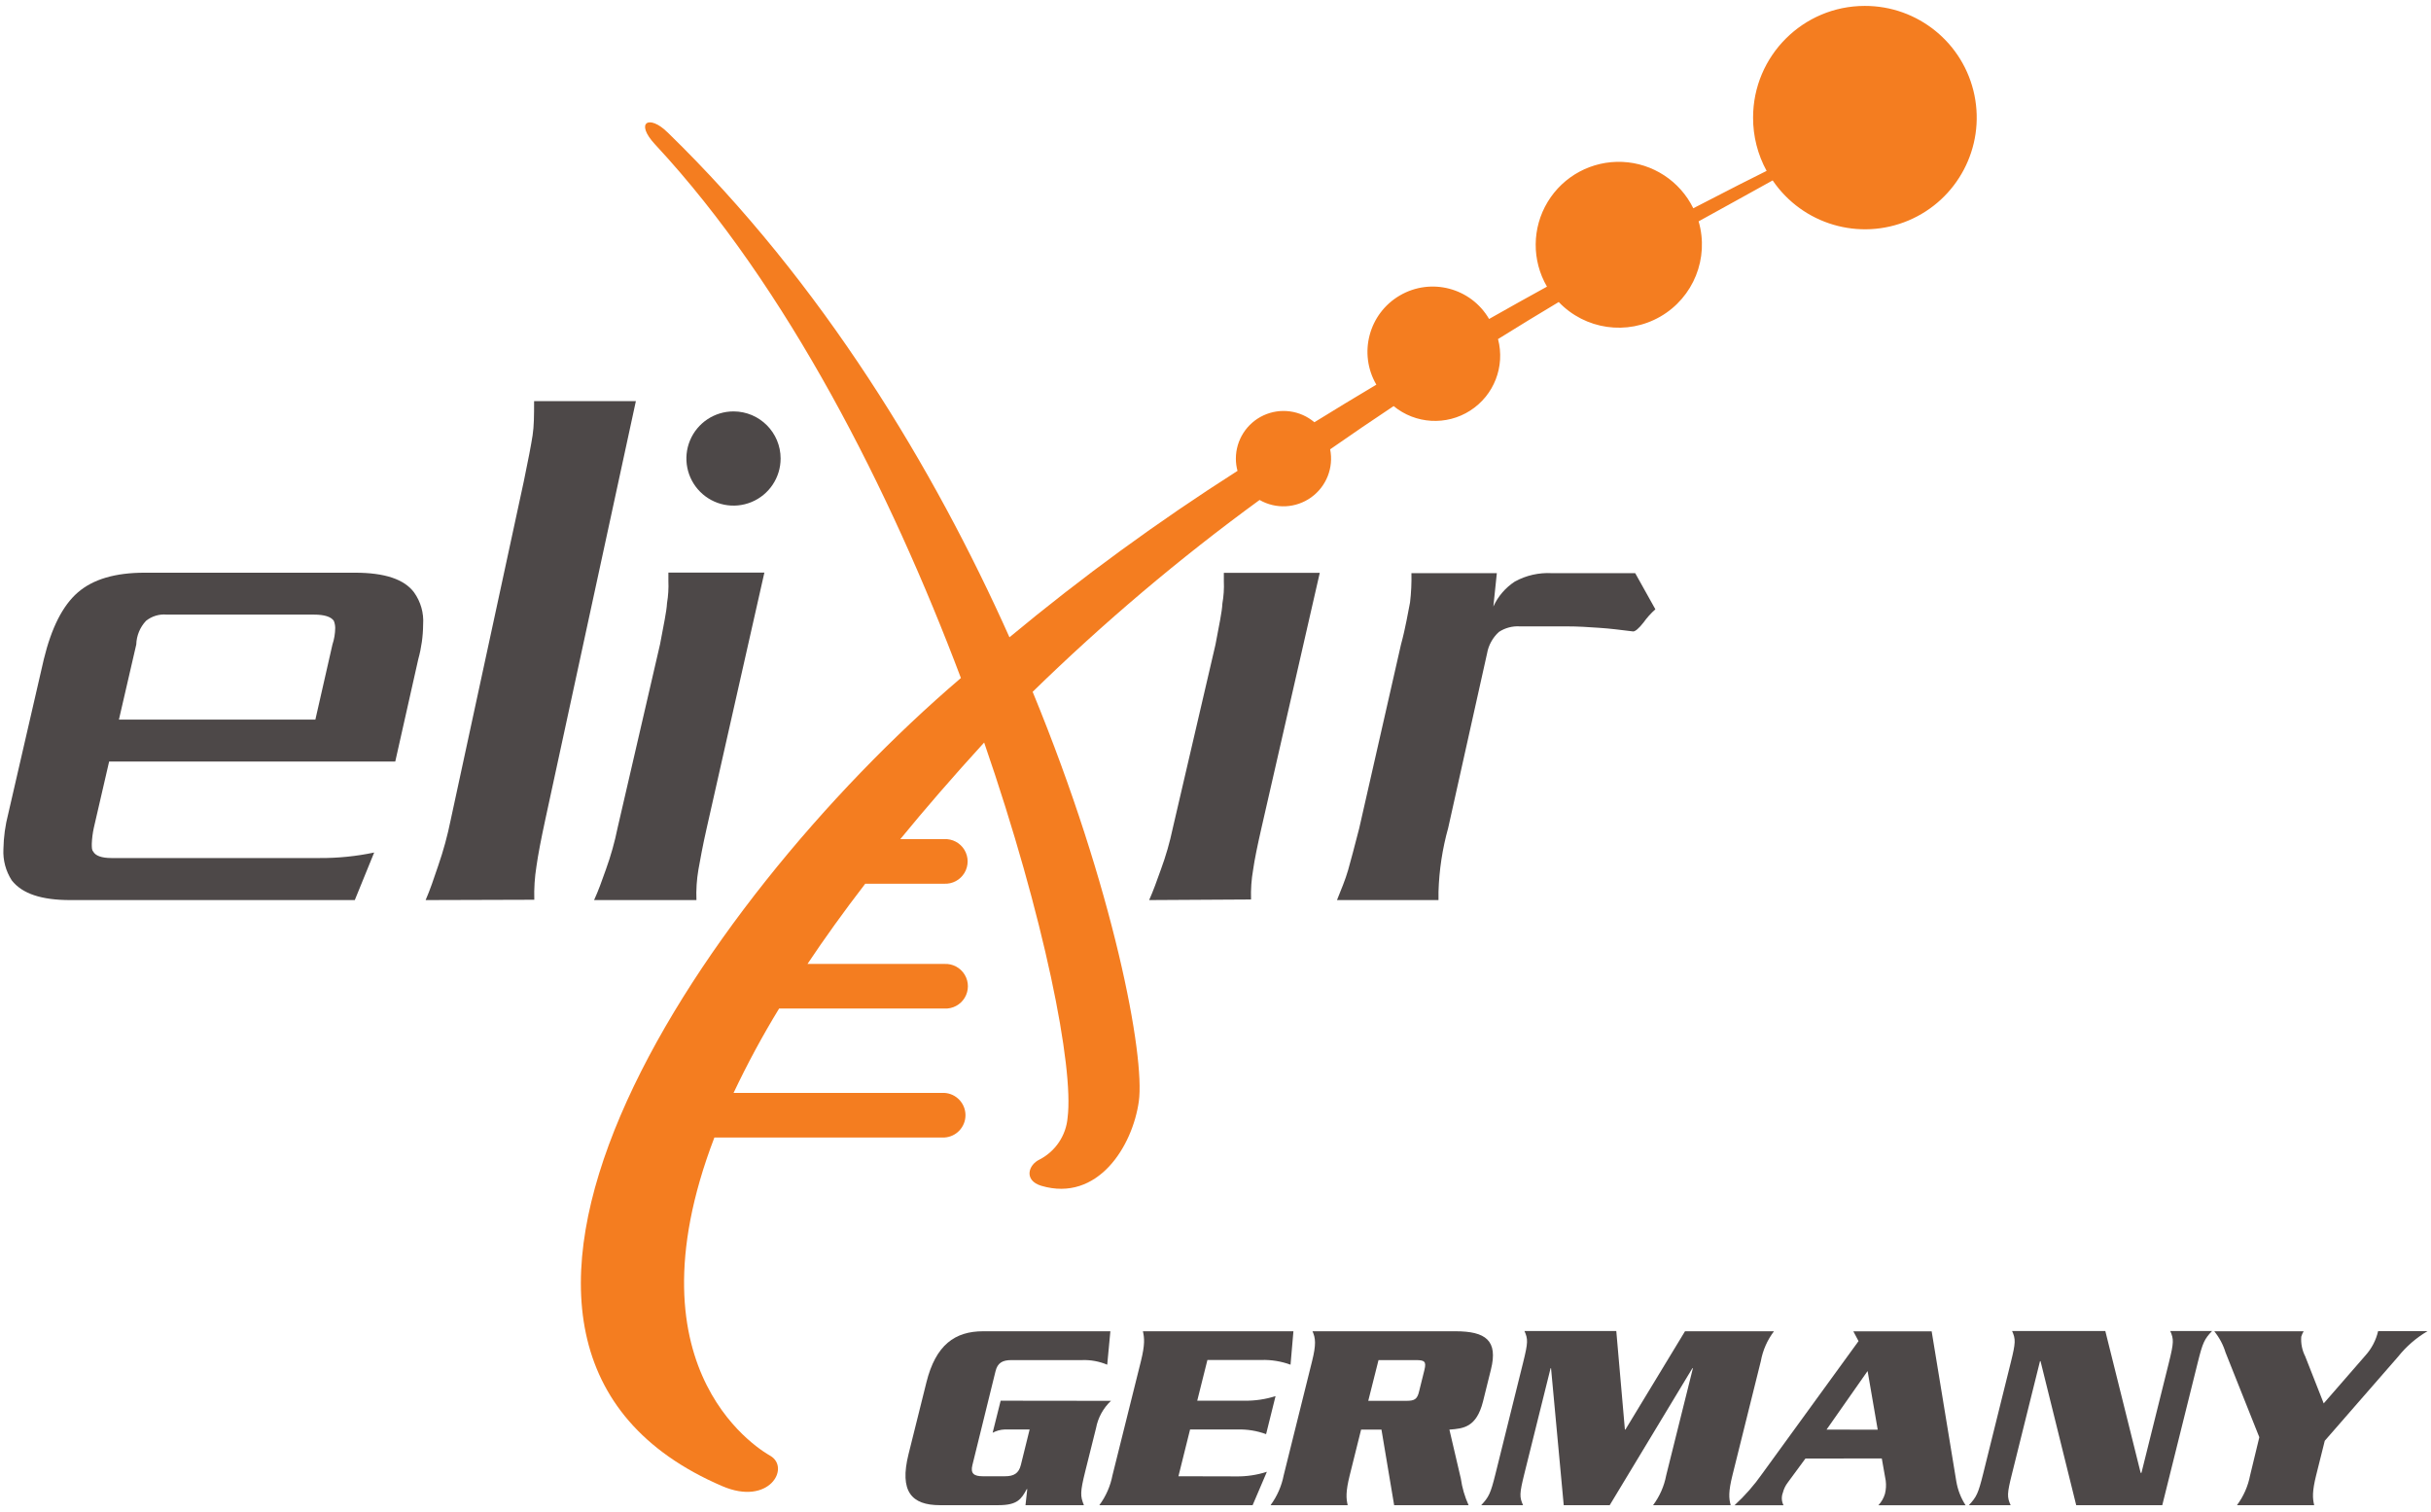
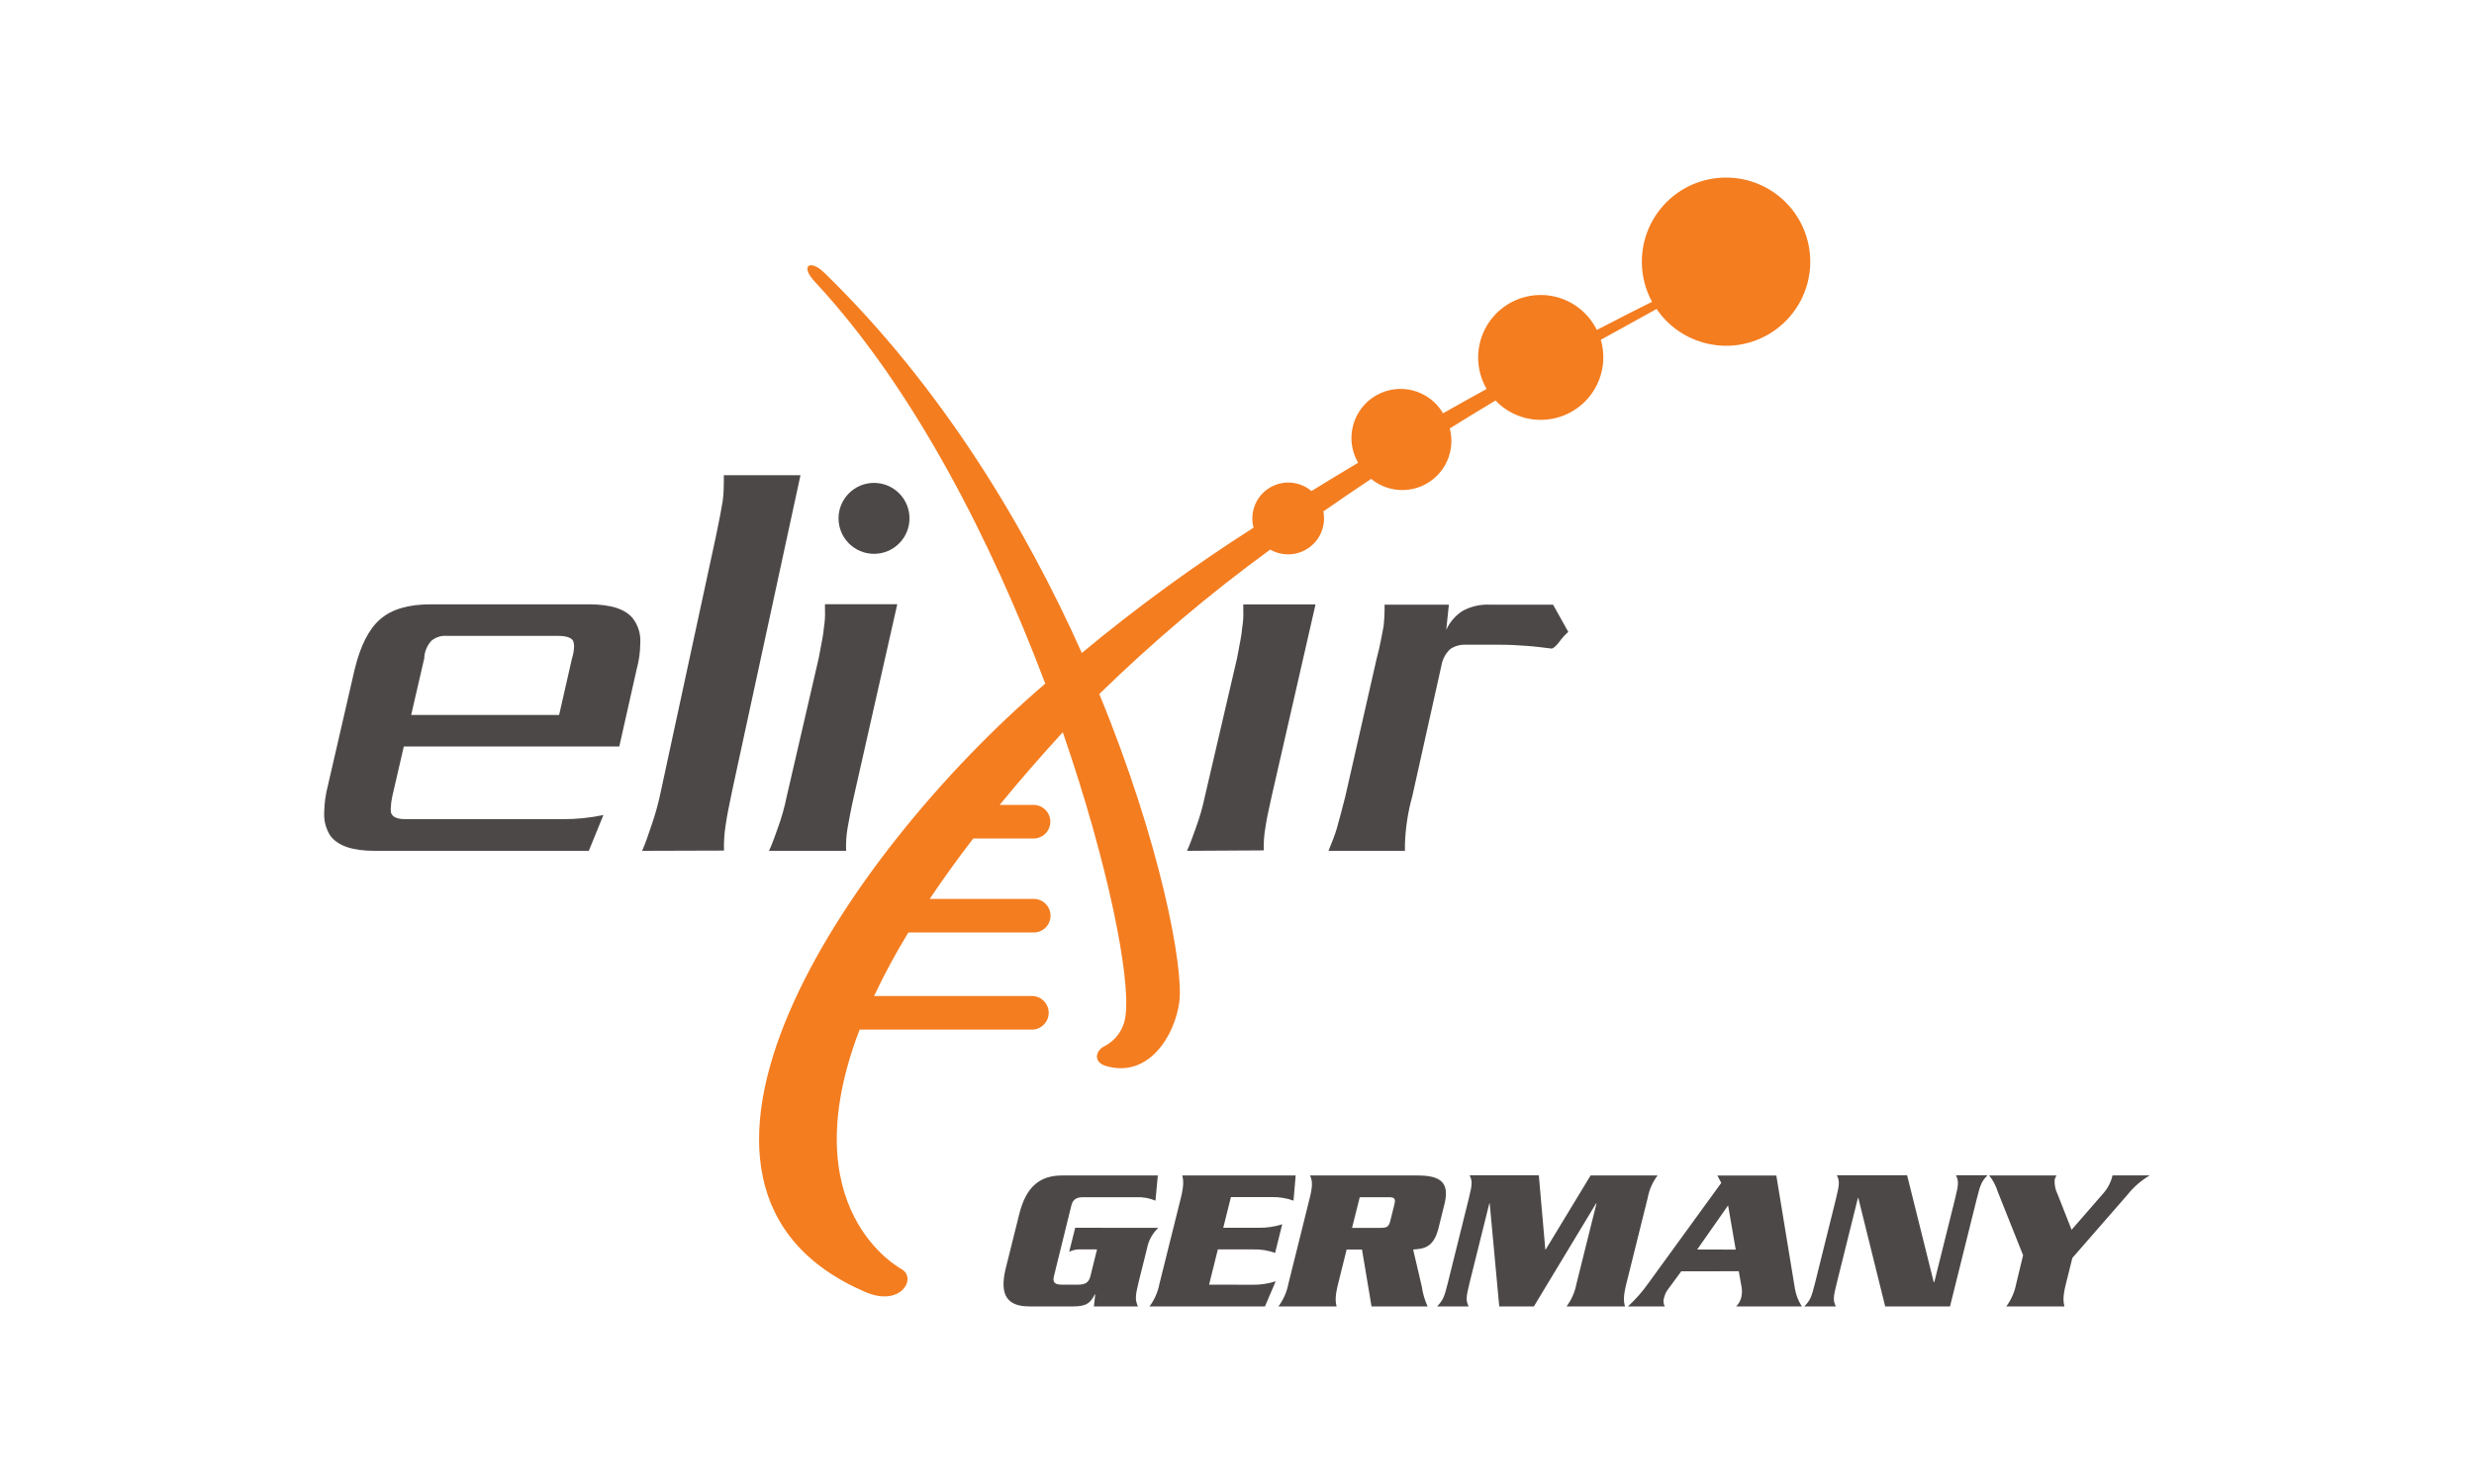
- <svg xmlns="http://www.w3.org/2000/svg" width="370px" height="230px" viewBox="0 0 370 230" version="1.1">
-   <defs />
-   <g id="Page-1" stroke="none" stroke-width="1" fill="none" fill-rule="evenodd">
-     <g id="Nodes">
-       <path d="M90.42,137 C91.05,135.62 91.59,134.14 92.22,132.34 C92.968,130.273 93.563,128.154 94,126 L100.46,98.06 C100.99,95.2 101.46,93.06 101.52,91.81 C101.709,90.69 101.779,89.554 101.73,88.42 L101.73,87.15 L116.34,87.15 L107.57,126 C106.94,128.76 106.57,130.87 106.3,132.36 C106.038,133.892 105.937,135.447 106,137 L90.42,137 Z" id="Shape" fill="#4D4848" />
-       <path d="M283.82,0.9 C274.431,0.9 266.82,8.511 266.82,17.9 C266.812,20.734 267.521,23.524 268.88,26.01 C267.18,26.85 263.24,28.83 257.72,31.7 C255.683,27.551 251.543,24.844 246.925,24.643 C242.307,24.441 237.947,26.777 235.556,30.733 C233.165,34.689 233.124,39.635 235.45,43.63 C232.61,45.19 229.66,46.84 226.64,48.55 C223.879,43.811 217.799,42.209 213.06,44.97 C208.321,47.731 206.719,53.811 209.48,58.55 C206.353,60.41 203.21,62.317 200.05,64.27 C197.892,62.444 194.871,62.036 192.306,63.225 C189.742,64.414 188.101,66.983 188.1,69.81 C188.1,70.438 188.184,71.064 188.35,71.67 C176.261,79.378 164.668,87.838 153.64,97 C142.16,71.32 125.23,43.13 101.64,20.18 L101.57,20.12 C98.81,17.4 96.57,18.6 99.7,21.98 L99.82,22.11 C119.82,43.64 135.54,74.79 146.25,103.2 C105.62,137.89 60.83,205.11 109.92,226.2 C117.07,229.28 120.33,223.4 117.25,221.59 C116.7,221.26 94.83,209.45 108.73,173.14 L143.73,173.14 C145.533,173.042 146.946,171.551 146.946,169.745 C146.946,167.939 145.533,166.448 143.73,166.35 L111.65,166.35 C113.73,161.95 116.043,157.664 118.58,153.51 L143.73,153.51 C144.987,153.578 146.179,152.946 146.828,151.868 C147.477,150.789 147.477,149.441 146.828,148.362 C146.179,147.284 144.987,146.652 143.73,146.72 L122.9,146.72 C125.5,142.83 128.41,138.77 131.69,134.51 L143.69,134.51 C144.947,134.578 146.139,133.946 146.788,132.868 C147.437,131.789 147.437,130.441 146.788,129.362 C146.139,128.284 144.947,127.652 143.69,127.72 L137.03,127.72 C140.83,123.08 145.03,118.23 149.67,113.15 L149.79,113.02 C159.01,139.74 163.46,162.52 162.49,170.11 C162.26,172.83 160.646,175.24 158.22,176.49 C156.5,177.3 155.79,179.67 158.49,180.49 C167.08,183.02 172.37,174.49 173.33,167.64 C174.29,160.79 169.58,135.45 157.17,105.3 C167.972,94.755 179.514,84.996 191.71,76.1 C194.179,77.52 197.25,77.365 199.563,75.704 C201.877,74.043 203.006,71.183 202.45,68.39 C205.69,66.13 208.92,63.93 212.11,61.81 C215.436,64.544 220.146,64.821 223.769,62.495 C227.392,60.17 229.101,55.772 228,51.61 C231.19,49.61 234.28,47.75 237.24,45.97 C241.268,50.185 247.655,51.101 252.706,48.188 C257.756,45.275 260.162,39.287 258.53,33.69 C263.93,30.69 267.87,28.56 269.8,27.46 C274.355,34.158 283.003,36.712 290.466,33.563 C297.929,30.414 302.134,22.437 300.514,14.501 C298.894,6.564 291.9,0.873 283.8,0.9 L283.82,0.9 Z" id="Shape" fill="#F47D20" />
-       <path d="M54,137 L10.69,137 C6.35,137 3.39,136.05 1.79,134 C0.876,132.586 0.432,130.921 0.52,129.24 C0.552,127.417 0.8,125.604 1.26,123.84 L6.67,100.34 C7.83,95.58 9.52,92.19 11.85,90.17 C14.18,88.15 17.57,87.17 22.02,87.17 L54.02,87.17 C58.57,87.17 61.53,88.17 63.02,90.17 C64.035,91.586 64.523,93.312 64.4,95.05 C64.387,96.838 64.138,98.617 63.66,100.34 L60.16,115.91 L16.61,115.91 L14.28,126 C14.105,126.803 14.001,127.619 13.97,128.44 C13.97,128.97 13.97,129.39 14.18,129.6 C14.5,130.24 15.45,130.6 16.94,130.6 L48.69,130.6 C51.465,130.617 54.235,130.335 56.95,129.76 L54,137 Z M50.6,98.1 C50.87,97.28 51.012,96.423 51.02,95.56 C51.013,95.197 50.942,94.838 50.81,94.5 C50.38,93.86 49.33,93.55 47.81,93.55 L25.4,93.55 C24.256,93.437 23.114,93.778 22.22,94.5 C21.304,95.479 20.778,96.76 20.74,98.1 L18.1,109.53 L48,109.53 L50.6,98.1 Z" id="Shape" fill="#4D4848" />
-       <path d="M64.78,137 C65.45,135.46 66.01,133.8 66.69,131.78 C67.484,129.493 68.122,127.154 68.6,124.78 L79.72,73.28 C80.39,70.07 80.84,67.7 81.06,66.28 C81.28,64.86 81.29,63.2 81.29,61.06 L96.78,61.06 L83,124.72 C82.333,127.807 81.883,130.183 81.65,131.85 C81.38,133.536 81.269,135.243 81.32,136.95 L64.78,137 Z" id="Shape" fill="#4D4848" />
-       <path d="M243.4,95.56 C241.8,95.45 240.22,95.34 238.4,95.34 L231.31,95.34 C230.186,95.272 229.07,95.57 228.13,96.19 C227.183,97.054 226.55,98.207 226.33,99.47 L220.42,126 C219.534,129.175 219.037,132.445 218.94,135.74 L218.94,137 L203.49,137 C204.12,135.41 204.76,133.92 205.18,132.45 C205.6,130.98 206.13,128.95 206.87,126.09 L213.22,98.15 C213.97,95.39 214.28,93.28 214.61,91.69 C214.785,90.213 214.855,88.726 214.82,87.24 L227.82,87.24 L227.29,92.32 C227.999,90.764 229.137,89.443 230.57,88.51 C232.286,87.574 234.228,87.134 236.18,87.24 L248.88,87.24 L251.95,92.74 C251.278,93.339 250.675,94.009 250.15,94.74 C249.41,95.69 248.88,96.11 248.57,96.11 C246.68,95.88 245,95.66 243.4,95.56 L243.4,95.56 Z" id="Shape" fill="#4D4848" />
-       <path d="M174.9,137 C175.52,135.62 176.05,134.14 176.69,132.34 C177.441,130.303 178.042,128.214 178.49,126.09 L185,98.1 C185.53,95.24 186,93.1 186.05,91.85 C186.248,90.732 186.321,89.595 186.27,88.46 L186.27,87.19 L200.87,87.19 L192,126 C191.37,128.76 190.94,130.87 190.73,132.36 C190.467,133.862 190.36,135.386 190.41,136.91 L174.9,137 Z" id="Shape" fill="#4D4848" />
-       <path d="M118.81,69.79 C118.81,72.691 117.062,75.306 114.382,76.415 C111.701,77.524 108.616,76.909 106.567,74.856 C104.517,72.804 103.906,69.718 105.019,67.039 C106.132,64.36 108.749,62.616 111.65,62.62 C115.606,62.626 118.81,65.834 118.81,69.79 L118.81,69.79 Z" id="Shape" fill="#4D4848" />
-       <path d="M169.09,213.22 C167.915,214.325 167.12,215.775 166.82,217.36 L165.19,223.89 C164.38,227.16 164.41,227.7 164.97,229.1 L156.08,229.1 L156.35,226.66 L156.27,226.66 C155.44,228.19 154.84,229.1 151.98,229.1 L143.05,229.1 C138.75,229.1 136.86,227.03 138.28,221.33 L141,210.41 C142.42,204.7 145.34,202.63 149.64,202.63 L169,202.63 L168.52,207.72 C167.294,207.203 165.969,206.964 164.64,207.02 L153.92,207.02 C152.6,207.02 151.83,207.43 151.52,208.71 L148,223 C147.68,224.28 148.24,224.7 149.57,224.7 L152.96,224.7 C154.28,224.7 155.05,224.28 155.37,223 L156.71,217.58 L152.9,217.58 C152.263,217.605 151.64,217.776 151.08,218.08 L152.3,213.2 L169.09,213.22 Z" id="Shape" fill="#4D4848" />
-       <path d="M188.1,224.72 C189.701,224.749 191.296,224.513 192.82,224.02 L190.65,229.1 L167.32,229.1 C168.32,227.753 169.004,226.198 169.32,224.55 L173.65,207.18 C174.27,204.66 174.19,203.67 173.95,202.63 L196.86,202.63 L196.42,207.72 C195.006,207.201 193.506,206.956 192,207 L183.77,207 L182.22,213.2 L189.42,213.2 C191.021,213.222 192.615,212.986 194.14,212.5 L192.7,218.29 C191.302,217.777 189.819,217.536 188.33,217.58 L181.13,217.58 L179.36,224.7 L188.1,224.72 Z" id="Shape" fill="#4D4848" />
-       <path d="M207.16,217.6 L205.43,224.55 C204.8,227.08 204.88,228.07 205.12,229.1 L193.38,229.1 C194.376,227.751 195.059,226.196 195.38,224.55 L199.7,207.18 C200.33,204.66 200.24,203.67 199.76,202.63 L221.51,202.63 C226.14,202.63 228.03,204.04 226.92,208.46 L225.71,213.34 C224.71,217.23 222.79,217.44 220.6,217.6 L222.34,225.05 C222.538,226.449 222.936,227.813 223.52,229.1 L212.19,229.1 L210.26,217.6 L207.16,217.6 Z M208.25,213.22 L214,213.22 C215.29,213.22 215.71,213.01 216,211.73 L216.8,208.51 C217.12,207.22 216.8,207.02 215.52,207.02 L209.81,207.02 L208.25,213.22 Z" id="Shape" fill="#4D4848" />
-       <path d="M256.46,202.63 L270,202.63 C268.985,203.969 268.3,205.527 268,207.18 L263.68,224.55 C263.05,227.08 263.13,228.07 263.41,229.1 L251.6,229.1 C252.605,227.756 253.289,226.199 253.6,224.55 L257.66,208.26 L257.58,208.26 L245,229.1 L238,229.1 L236.07,208.26 L236,208.26 L232,224.35 C231.26,227.35 231.25,227.86 231.81,229.1 L225.44,229.1 C226.61,227.86 226.87,227.32 227.61,224.35 L231.83,207.35 C232.57,204.35 232.58,203.83 232.02,202.59 L246,202.59 L247.31,217.59 L247.39,217.59 L256.46,202.63 Z" id="Shape" fill="#4D4848" />
-       <path d="M274.79,222 L272.11,225.64 C271.752,226.106 271.494,226.64 271.35,227.21 C271.113,227.829 271.149,228.519 271.45,229.11 L264,229.11 C265.574,227.669 266.986,226.059 268.21,224.31 L282.87,204.13 L282.08,202.64 L294,202.64 L297.75,225.47 C297.968,226.766 298.448,228.005 299.16,229.11 L285.89,229.11 C286.355,228.62 286.698,228.027 286.89,227.38 C287.054,226.727 287.095,226.048 287.01,225.38 L286.41,221.99 L274.79,222 Z M285.79,217.61 L284.25,208.68 L278,217.6 L285.79,217.61 Z" id="Shape" fill="#4D4848" />
-       <path d="M310.57,207.18 L310.49,207.18 L306.22,224.35 C305.47,227.35 305.46,227.86 306.02,229.1 L299.66,229.1 C300.83,227.86 301.09,227.32 301.83,224.35 L306.05,207.35 C306.79,204.35 306.8,203.83 306.24,202.59 L320.43,202.59 L325.81,224.18 L325.93,224.18 L330.12,207.35 C330.86,204.35 330.87,203.83 330.31,202.59 L336.68,202.59 C335.5,203.83 335.25,204.37 334.51,207.35 L329.1,229.1 L316,229.1 L310.57,207.18 Z" id="Shape" fill="#4D4848" />
-       <path d="M343.87,218.76 L338.73,205.86 C338.37,204.683 337.786,203.586 337.01,202.63 L350.62,202.63 C350.46,202.889 350.335,203.168 350.25,203.46 C350.176,204.497 350.387,205.534 350.86,206.46 L353.67,213.61 L360.04,206.29 C360.977,205.244 361.634,203.978 361.95,202.61 L369.48,202.61 C367.757,203.619 366.235,204.938 364.99,206.5 L353.83,219.3 L352.52,224.55 C351.89,227.08 351.98,228.07 352.22,229.1 L340.47,229.1 C341.47,227.753 342.154,226.198 342.47,224.55 L343.87,218.76 Z" id="Shape" fill="#4D4848" />
-     </g>
+ <svg xmlns="http://www.w3.org/2000/svg" width="500" height="300" viewBox="0 100 500 300">
+   <defs>
+     <style>.cls-1{fill:#4d4848;}.cls-2{fill:#f47d20;}</style>
+   </defs>
+   <g id="Nodes">
+     <path class="cls-1" d="M155.42,272c.63-1.38,1.17-2.86,1.8-4.66A44.79,44.79,0,0,0,159,261l6.46-27.94c.53-2.86,1-5,1.06-6.25a16.19,16.19,0,0,0,.21-3.39v-1.27h14.61L172.57,261c-.63,2.76-1,4.87-1.27,6.36A22.21,22.21,0,0,0,171,272Z" />
+     <path class="cls-2" d="M348.82,135.9a17,17,0,0,0-17,17,16.81,16.81,0,0,0,2.06,8.11c-1.7.84-5.64,2.82-11.16,5.69a12.64,12.64,0,1,0-22.27,11.93c-2.84,1.56-5.79,3.21-8.81,4.92a9.93,9.93,0,0,0-17.16,10q-4.69,2.79-9.43,5.72a7.26,7.26,0,0,0-11.95,5.54,7.08,7.08,0,0,0,.25,1.86A342.1,342.1,0,0,0,218.64,232c-11.48-25.68-28.41-53.87-52-76.82l-.07-.06c-2.76-2.72-5-1.52-1.87,1.86l.12.13c20,21.53,35.72,52.68,46.43,81.09-40.63,34.69-85.42,101.91-36.33,123,7.15,3.08,10.41-2.8,7.33-4.61-.55-.33-22.42-12.14-8.52-48.45h35a3.4,3.4,0,0,0,0-6.79H176.65a136.82,136.82,0,0,1,6.93-12.84h25.15a3.4,3.4,0,1,0,0-6.79H187.9c2.6-3.89,5.51-7.95,8.79-12.21h12a3.4,3.4,0,1,0,0-6.79h-6.66c3.8-4.64,8-9.49,12.64-14.57l.12-.13c9.22,26.72,13.67,49.5,12.7,57.09a7.93,7.93,0,0,1-4.27,6.38c-1.72.81-2.43,3.18.27,4,8.59,2.53,13.88-6,14.84-12.85s-3.75-32.19-16.16-62.34a316.22,316.22,0,0,1,34.54-29.2,7.26,7.26,0,0,0,10.74-7.71c3.24-2.26,6.47-4.46,9.66-6.58A9.92,9.92,0,0,0,293,186.61c3.19-2,6.28-3.86,9.24-5.64a12.65,12.65,0,0,0,21.29-12.28c5.4-3,9.34-5.13,11.27-6.23a17,17,0,1,0,14-26.56Z" />
+     <path class="cls-1" d="M119,272H75.69c-4.34,0-7.3-.95-8.9-3a8,8,0,0,1-1.27-4.76,23,23,0,0,1,.74-5.4l5.41-23.5c1.16-4.76,2.85-8.15,5.18-10.17s5.72-3,10.17-3h32c4.55,0,7.51,1,9,3a7.47,7.47,0,0,1,1.38,4.88,20.37,20.37,0,0,1-.74,5.29l-3.5,15.57H81.61L79.28,261a13.87,13.87,0,0,0-.31,2.44c0,.53,0,.95.21,1.16.32.64,1.27,1,2.76,1h31.75a38.76,38.76,0,0,0,8.26-.84ZM115.6,233.1a8.38,8.38,0,0,0,.42-2.54,3.07,3.07,0,0,0-.21-1.06c-.43-.64-1.48-.95-3-.95H90.4a4.38,4.38,0,0,0-3.18.95,5.5,5.5,0,0,0-1.48,3.6L83.1,244.53H113Z" />
+     <path class="cls-1" d="M129.78,272c.67-1.54,1.23-3.2,1.91-5.22a53.53,53.53,0,0,0,1.91-7l11.12-51.5c.67-3.21,1.12-5.58,1.34-7s.23-3.08.23-5.22h15.49L148,259.72q-1,4.63-1.35,7.13a27.12,27.12,0,0,0-.33,5.1Z" />
+     <path class="cls-1" d="M308.4,230.56c-1.6-.11-3.18-.22-5-.22h-7.09a5.2,5.2,0,0,0-3.18.85,5.78,5.78,0,0,0-1.8,3.28L285.42,261a40.68,40.68,0,0,0-1.48,9.74V272H268.49c.63-1.59,1.27-3.08,1.69-4.55s.95-3.5,1.69-6.36l6.35-27.94c.75-2.76,1.06-4.87,1.39-6.46a31.58,31.58,0,0,0,.21-4.45h13l-.53,5.08a9,9,0,0,1,3.28-3.81,10.52,10.52,0,0,1,5.61-1.27h12.7l3.07,5.5a12.26,12.26,0,0,0-1.8,2c-.74.95-1.27,1.37-1.58,1.37C311.68,230.88,310,230.66,308.4,230.56Z" />
+     <path class="cls-1" d="M239.9,272c.62-1.38,1.15-2.86,1.79-4.66a44.79,44.79,0,0,0,1.8-6.25L250,233.1c.53-2.86,1-5,1.05-6.25a15.47,15.47,0,0,0,.22-3.39v-1.27h14.6L257,261c-.63,2.76-1.06,4.87-1.27,6.36a22.21,22.21,0,0,0-.32,4.55Z" />
+     <path class="cls-1" d="M183.81,204.79a7.17,7.17,0,1,1-7.16-7.17A7.17,7.17,0,0,1,183.81,204.79Z" />
+     <path class="cls-1" d="M234.09,348.22a7.63,7.63,0,0,0-2.27,4.14l-1.63,6.53c-.81,3.27-.78,3.81-.22,5.21h-8.89l.27-2.44h-.08c-.83,1.53-1.43,2.44-4.29,2.44h-8.93c-4.3,0-6.19-2.07-4.77-7.77L206,345.41c1.42-5.71,4.34-7.78,8.64-7.78H234l-.48,5.09a9,9,0,0,0-3.88-.7H218.92c-1.32,0-2.09.41-2.4,1.69L213,358c-.32,1.28.24,1.7,1.57,1.7h3.39c1.32,0,2.09-.42,2.41-1.7l1.34-5.42H217.9a4.16,4.16,0,0,0-1.82.5l1.22-4.88Z" />
+     <path class="cls-1" d="M253.1,359.72a14.47,14.47,0,0,0,4.72-.7l-2.17,5.08H232.32a11.16,11.16,0,0,0,2-4.55l4.33-17.37c.62-2.52.54-3.51.3-4.55h22.91l-.44,5.09A11.82,11.82,0,0,0,257,342h-8.23l-1.55,6.2h7.2a14.87,14.87,0,0,0,4.72-.7l-1.44,5.79a11.68,11.68,0,0,0-4.37-.71h-7.2l-1.77,7.12Z" />
+     <path class="cls-1" d="M272.16,352.6l-1.73,6.95c-.63,2.53-.55,3.52-.31,4.55H258.38a11.3,11.3,0,0,0,2-4.55l4.32-17.37c.63-2.52.54-3.51.06-4.55h21.75c4.63,0,6.52,1.41,5.41,5.83l-1.21,4.88c-1,3.89-2.92,4.1-5.11,4.26l1.74,7.45a14.82,14.82,0,0,0,1.18,4.05H277.19l-1.93-11.5Zm1.09-4.38H279c1.29,0,1.71-.21,2-1.49l.8-3.22c.32-1.29,0-1.49-1.28-1.49h-5.71Z" />
+     <path class="cls-1" d="M321.46,337.63H335a10.7,10.7,0,0,0-2,4.55l-4.32,17.37c-.63,2.53-.55,3.52-.27,4.55H316.6a11,11,0,0,0,2-4.55l4.06-16.29h-.08L310,364.1h-7l-1.93-20.84H301l-4,16.09c-.74,3-.75,3.51-.19,4.75h-6.37c1.17-1.24,1.43-1.78,2.17-4.75l4.22-17c.74-3,.75-3.52.19-4.76H311l1.31,15h.08Z" />
+     <path class="cls-1" d="M339.79,357l-2.68,3.64a4.31,4.31,0,0,0-.76,1.57,2.34,2.34,0,0,0,.1,1.9H329a29.23,29.23,0,0,0,4.21-4.8l14.66-20.18-.79-1.49H359l3.75,22.83a9.69,9.69,0,0,0,1.41,3.64H350.89a4.28,4.28,0,0,0,1-1.73,5.42,5.42,0,0,0,.12-2l-.6-3.39Zm11-4.39-1.54-8.93L343,352.6Z" />
+     <path class="cls-1" d="M375.57,342.18h-.08l-4.27,17.17c-.75,3-.76,3.51-.2,4.75h-6.36c1.17-1.24,1.43-1.78,2.17-4.75l4.22-17c.74-3,.75-3.52.19-4.76h14.19l5.38,21.59h.12l4.19-16.83c.74-3,.75-3.52.19-4.76h6.37c-1.18,1.24-1.43,1.78-2.17,4.76L394.1,364.1H381Z" />
+     <path class="cls-1" d="M408.87,353.76l-5.14-12.9a9.55,9.55,0,0,0-1.72-3.23h13.61a3.36,3.36,0,0,0-.37.83,5.71,5.71,0,0,0,.61,3l2.81,7.15,6.37-7.32a8.33,8.33,0,0,0,1.91-3.68h7.53a16.23,16.23,0,0,0-4.49,3.89L418.83,354.3l-1.31,5.25c-.63,2.53-.54,3.52-.3,4.55H405.47a11.16,11.16,0,0,0,2-4.55Z" />
  </g>
</svg>
